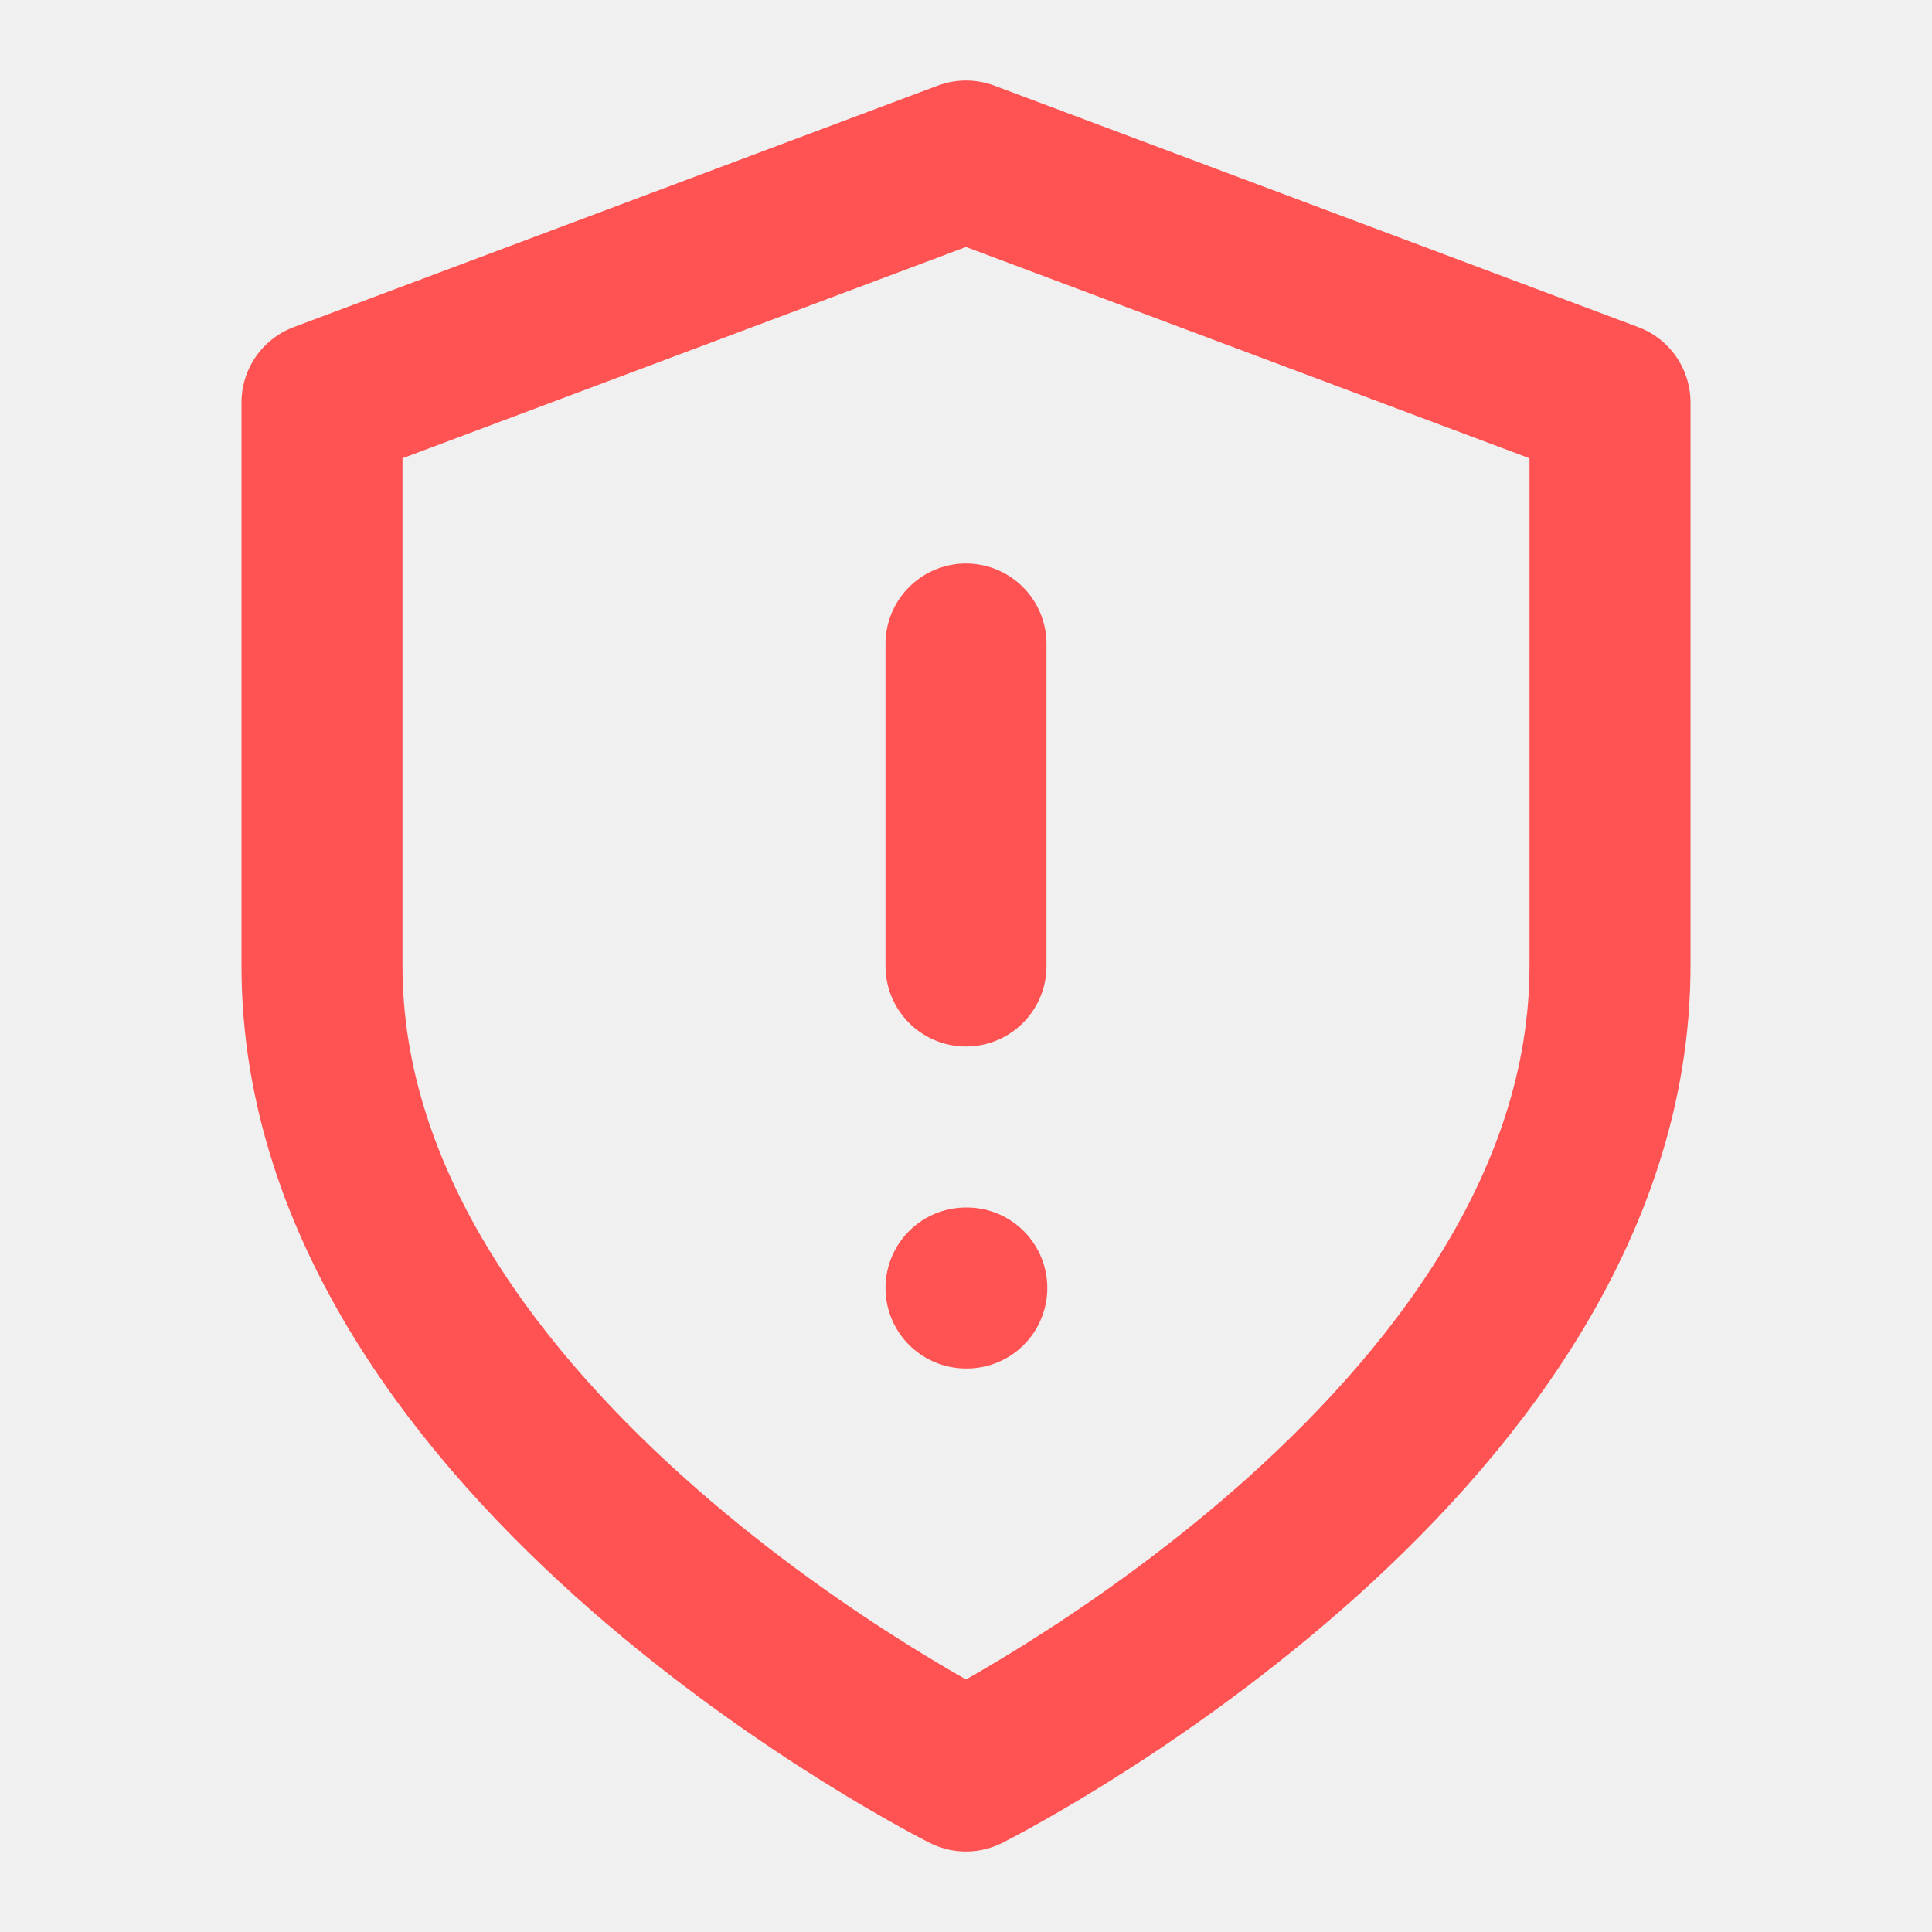
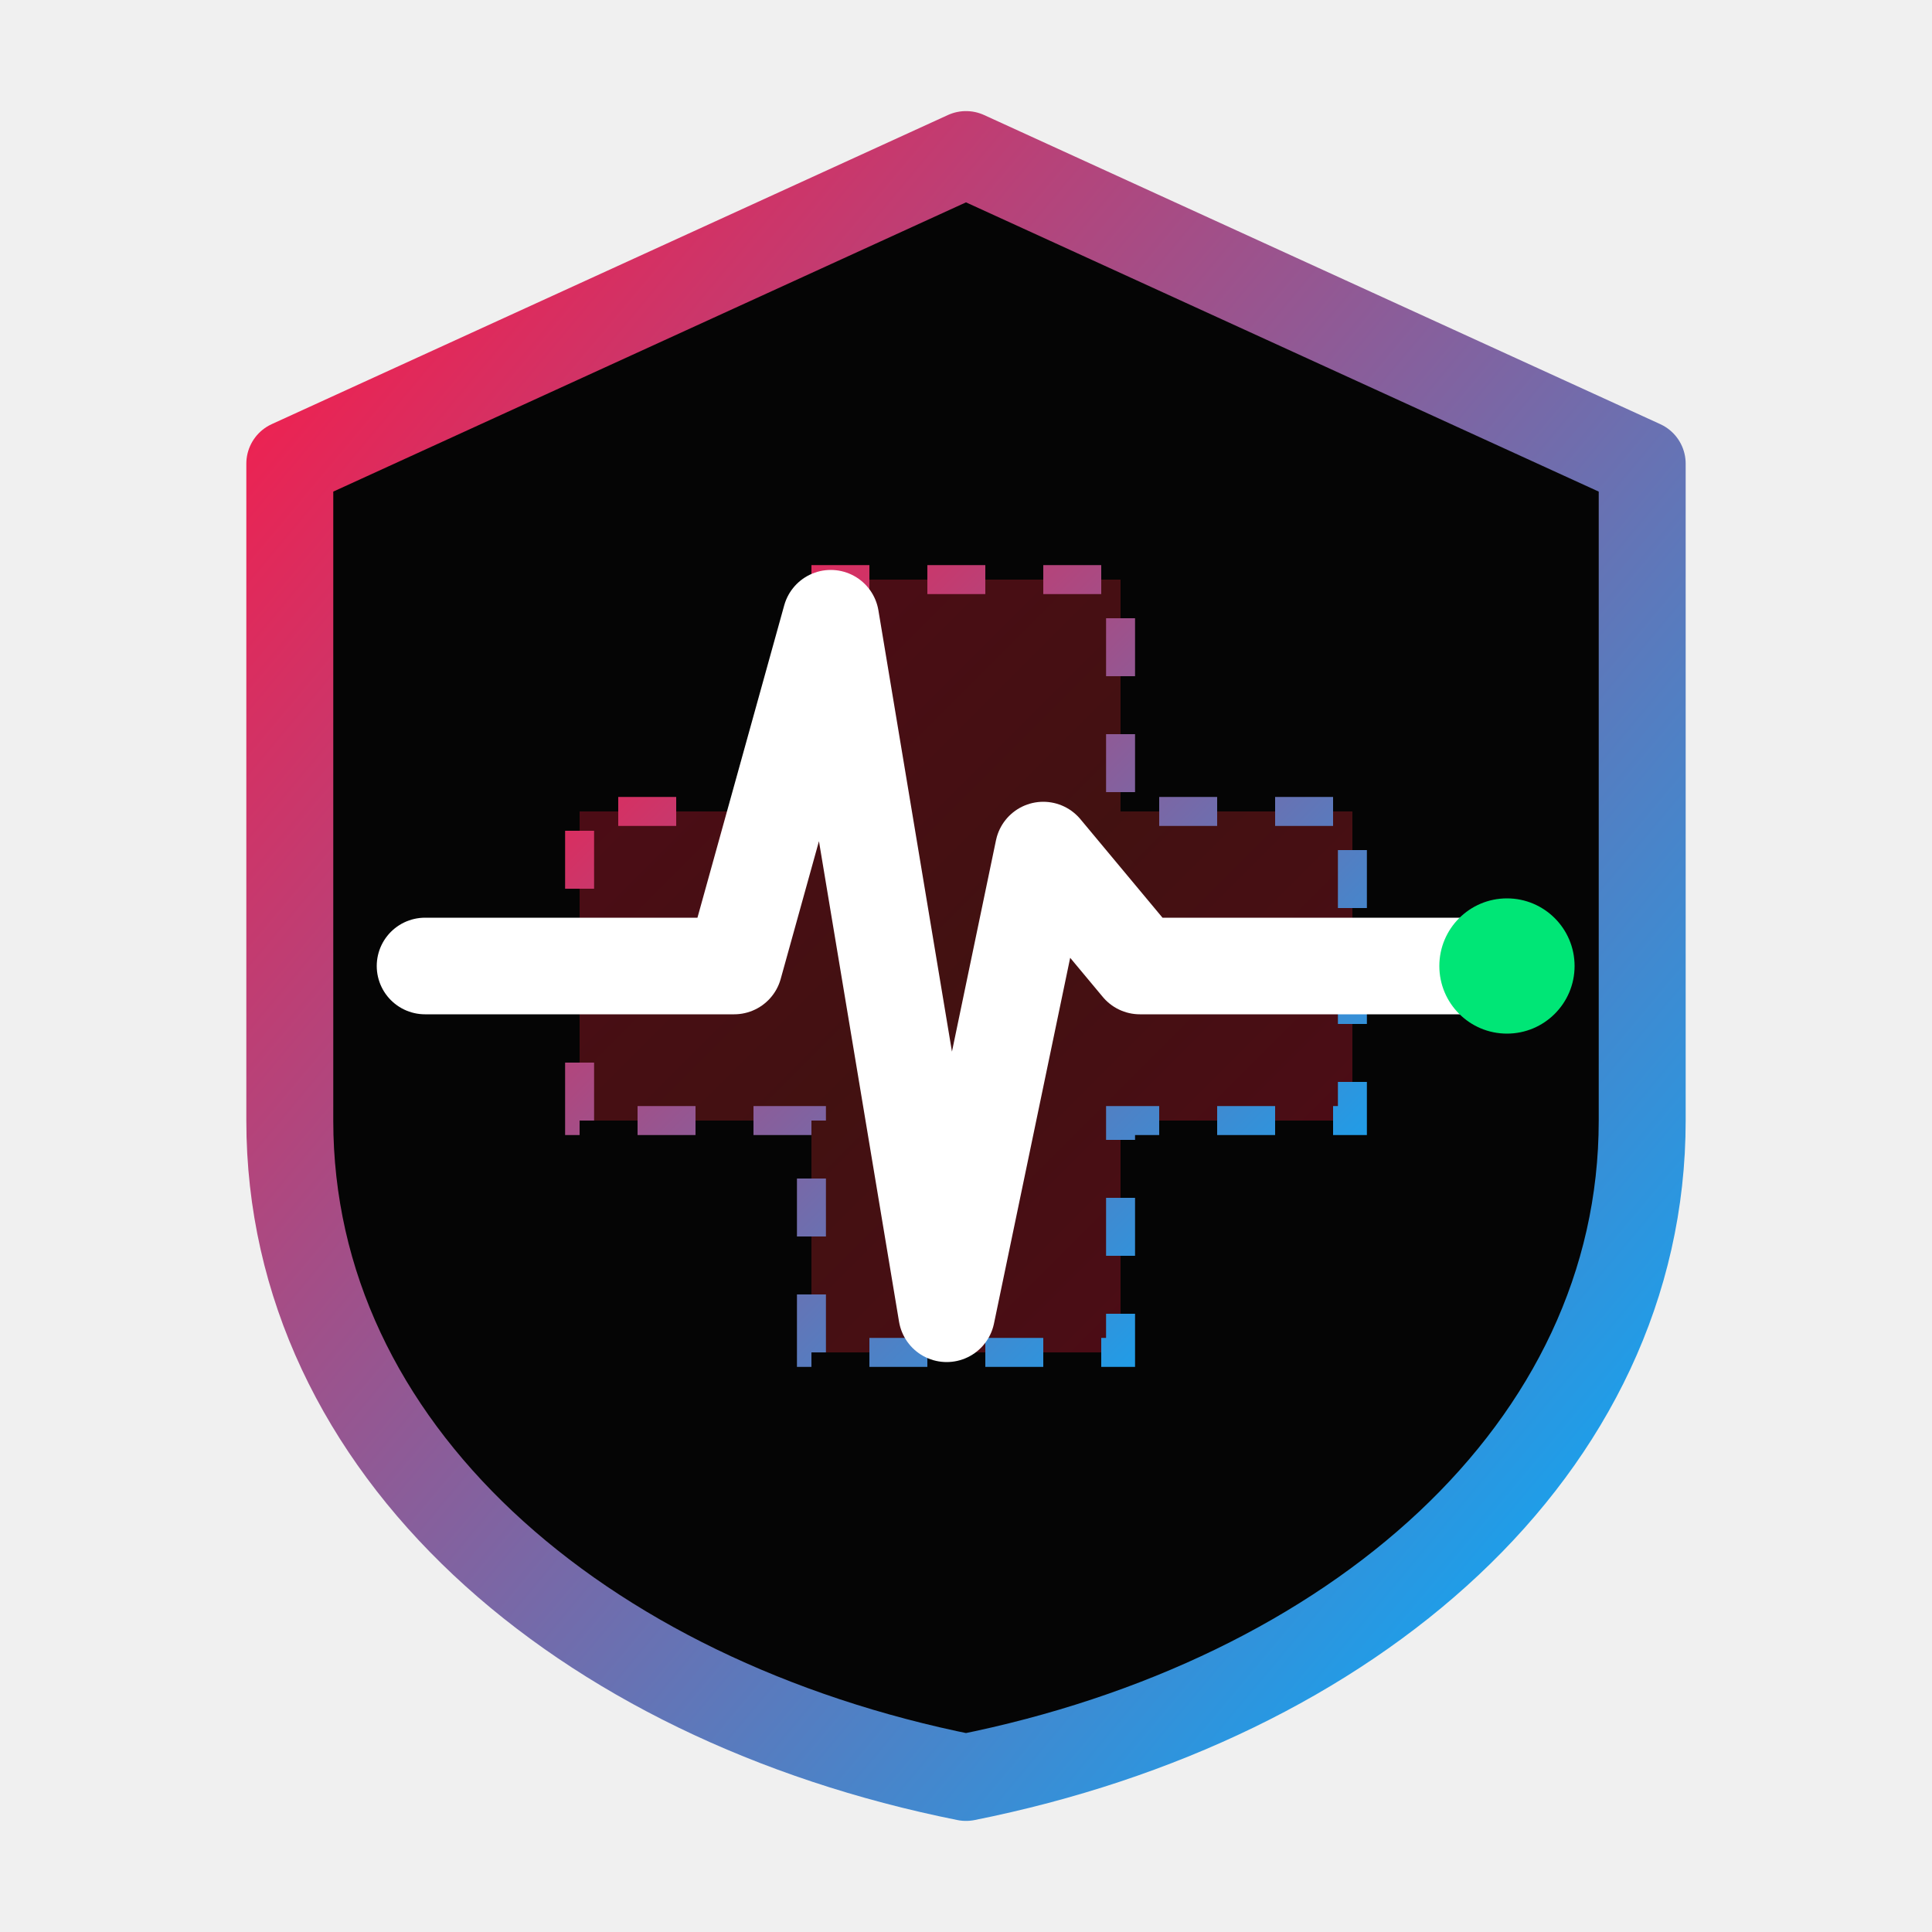
- <svg xmlns="http://www.w3.org/2000/svg" viewBox="0 0 24 24" fill="none" stroke="#FF5252" stroke-width="2" stroke-linecap="round" stroke-linejoin="round">
-   <path d="M12 22s8-4 8-10V5l-8-3-8 3v7c0 6 8 10 8 10z" />
-   <line x1="12" y1="8" x2="12" y2="12" />
-   <line x1="12" y1="16" x2="12.01" y2="16" />
+ <svg xmlns="http://www.w3.org/2000/svg" viewBox="0 0 100 100" fill="none">
+   <defs>
+     <linearGradient id="shieldGrad" x1="0%" y1="0%" x2="100%" y2="100%">
+       <stop offset="0%" stop-color="#FF1744" />
+       <stop offset="100%" stop-color="#00B0FF" />
+     </linearGradient>
+     <linearGradient id="crossGrad" x1="0%" y1="0%" x2="100%" y2="100%">
+       <stop offset="0%" stop-color="#FF1744" />
+       <stop offset="50%" stop-color="#D32F2F" />
+       <stop offset="100%" stop-color="#FF1744" />
+     </linearGradient>
+   </defs>
+   <path d="M50 8 L85 24 V58 C85 75 70 88 50 92 C30 88 15 75 15 58 V24 Z" stroke="url(#shieldGrad)" stroke-width="4.5" fill="#050505" stroke-linecap="round" stroke-linejoin="round" />
+   <path d="M42 30 H58 V42 H70 V58 H58 V70 H42 V58 H30 V42 H42 Z" fill="url(#crossGrad)" fill-opacity="0.3" stroke="url(#shieldGrad)" stroke-width="1.5" stroke-dasharray="3 3" />
+   <path d="M22 50 H38 L43 32 L49 68 L54 44 L59 50 H78" stroke="#FFFFFF" stroke-width="5" stroke-linecap="round" stroke-linejoin="round" />
+   <circle cx="78" cy="50" r="3.5" fill="#00E676" />
</svg>
